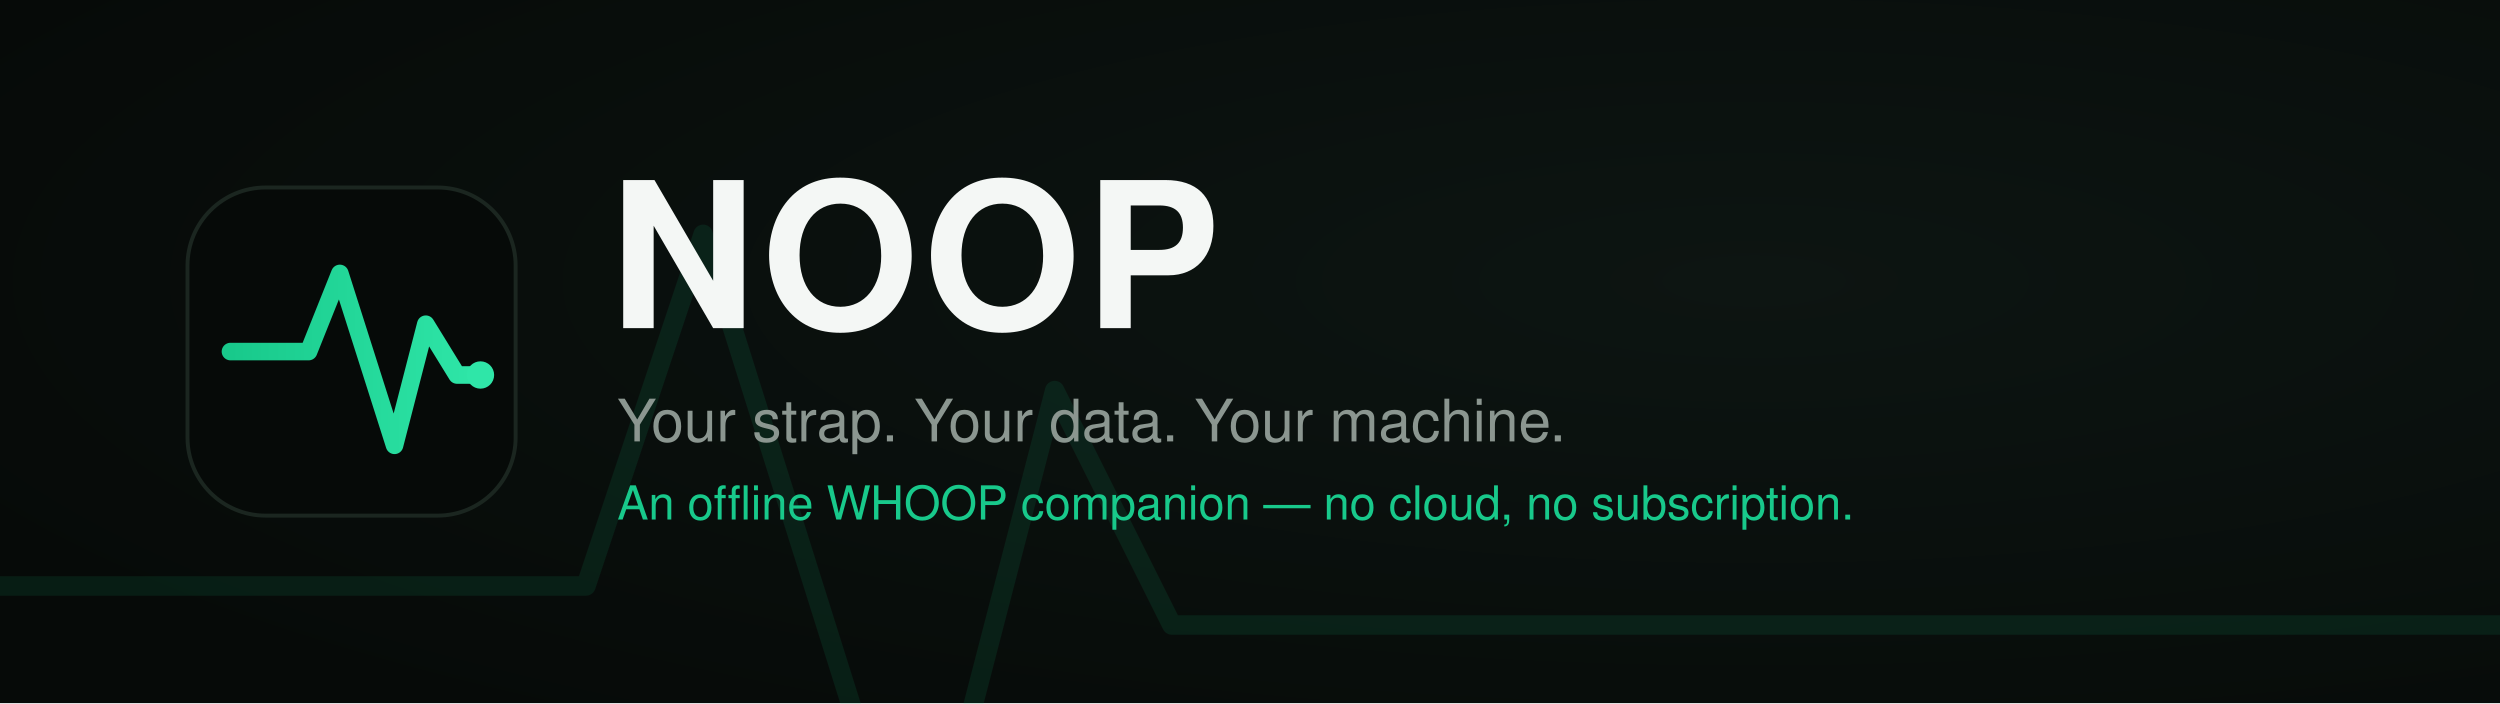
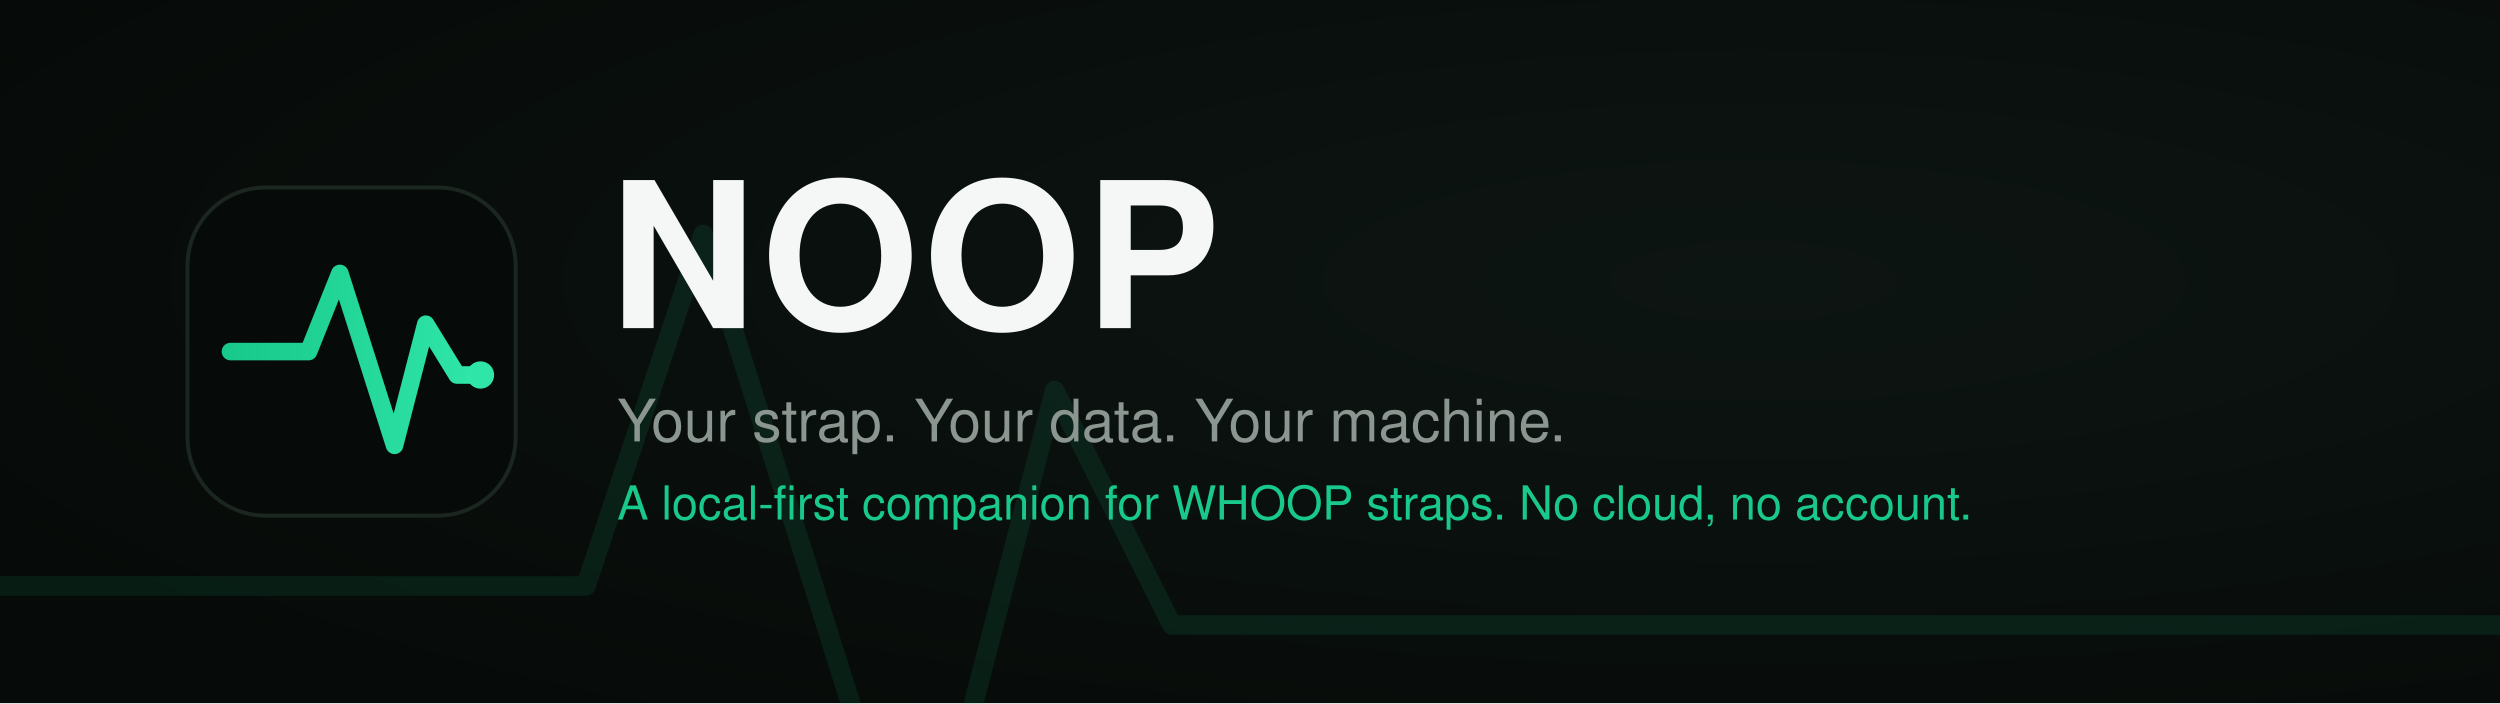
<svg xmlns="http://www.w3.org/2000/svg" width="1280" height="360" viewBox="0 0 1280 360">
  <defs>
    <linearGradient id="pulse" x1="0" y1="0" x2="1" y2="0">
      <stop offset="0" stop-color="#18C98B" />
      <stop offset="1" stop-color="#2FE6A8" />
    </linearGradient>
    <radialGradient id="bg" cx="0.7" cy="0.4" r="0.8">
      <stop offset="0" stop-color="#0D1512" />
      <stop offset="1" stop-color="#060A08" />
    </radialGradient>
  </defs>
  <rect width="1280" height="360" fill="url(#bg)" />
  <path d="M0 300 H300 L360 120 L470 470 L540 200 L600 320 H1280" fill="none" stroke="#18C98B" stroke-opacity="0.10" stroke-width="10" stroke-linecap="round" stroke-linejoin="round" />
  <g transform="translate(96,96)">
    <rect width="168" height="168" rx="40" fill="#060A08" stroke="#1B2620" stroke-width="2" />
    <path d="M22 84 H62 L78 44 L106 132 L122 70 L138 96 H150" fill="none" stroke="url(#pulse)" stroke-width="9" stroke-linecap="round" stroke-linejoin="round" transform="translate(0,0) scale(1)" />
    <circle cx="150" cy="96" r="7" fill="#2FE6A8" />
  </g>
  <text x="312" y="168" font-family="-apple-system, Helvetica, Arial, sans-serif" font-size="104" font-weight="800" fill="#F4F7F5" letter-spacing="2">NOOP</text>
  <text x="316" y="226" font-family="-apple-system, Helvetica, Arial, sans-serif" font-size="30" font-weight="500" fill="#8B9690">Your strap. Your data. Your machine.</text>
-   <text x="316" y="266" font-family="-apple-system, Helvetica, Arial, sans-serif" font-size="24" font-weight="500" fill="#18C98B">An offline WHOOP companion — no cloud, no subscription.</text>
+   <text x="316" y="266" font-family="-apple-system, Helvetica, Arial, sans-serif" font-size="24" font-weight="500" fill="#18C98B">A local-first companion for WHOOP straps. No cloud, no account.</text>
</svg>
